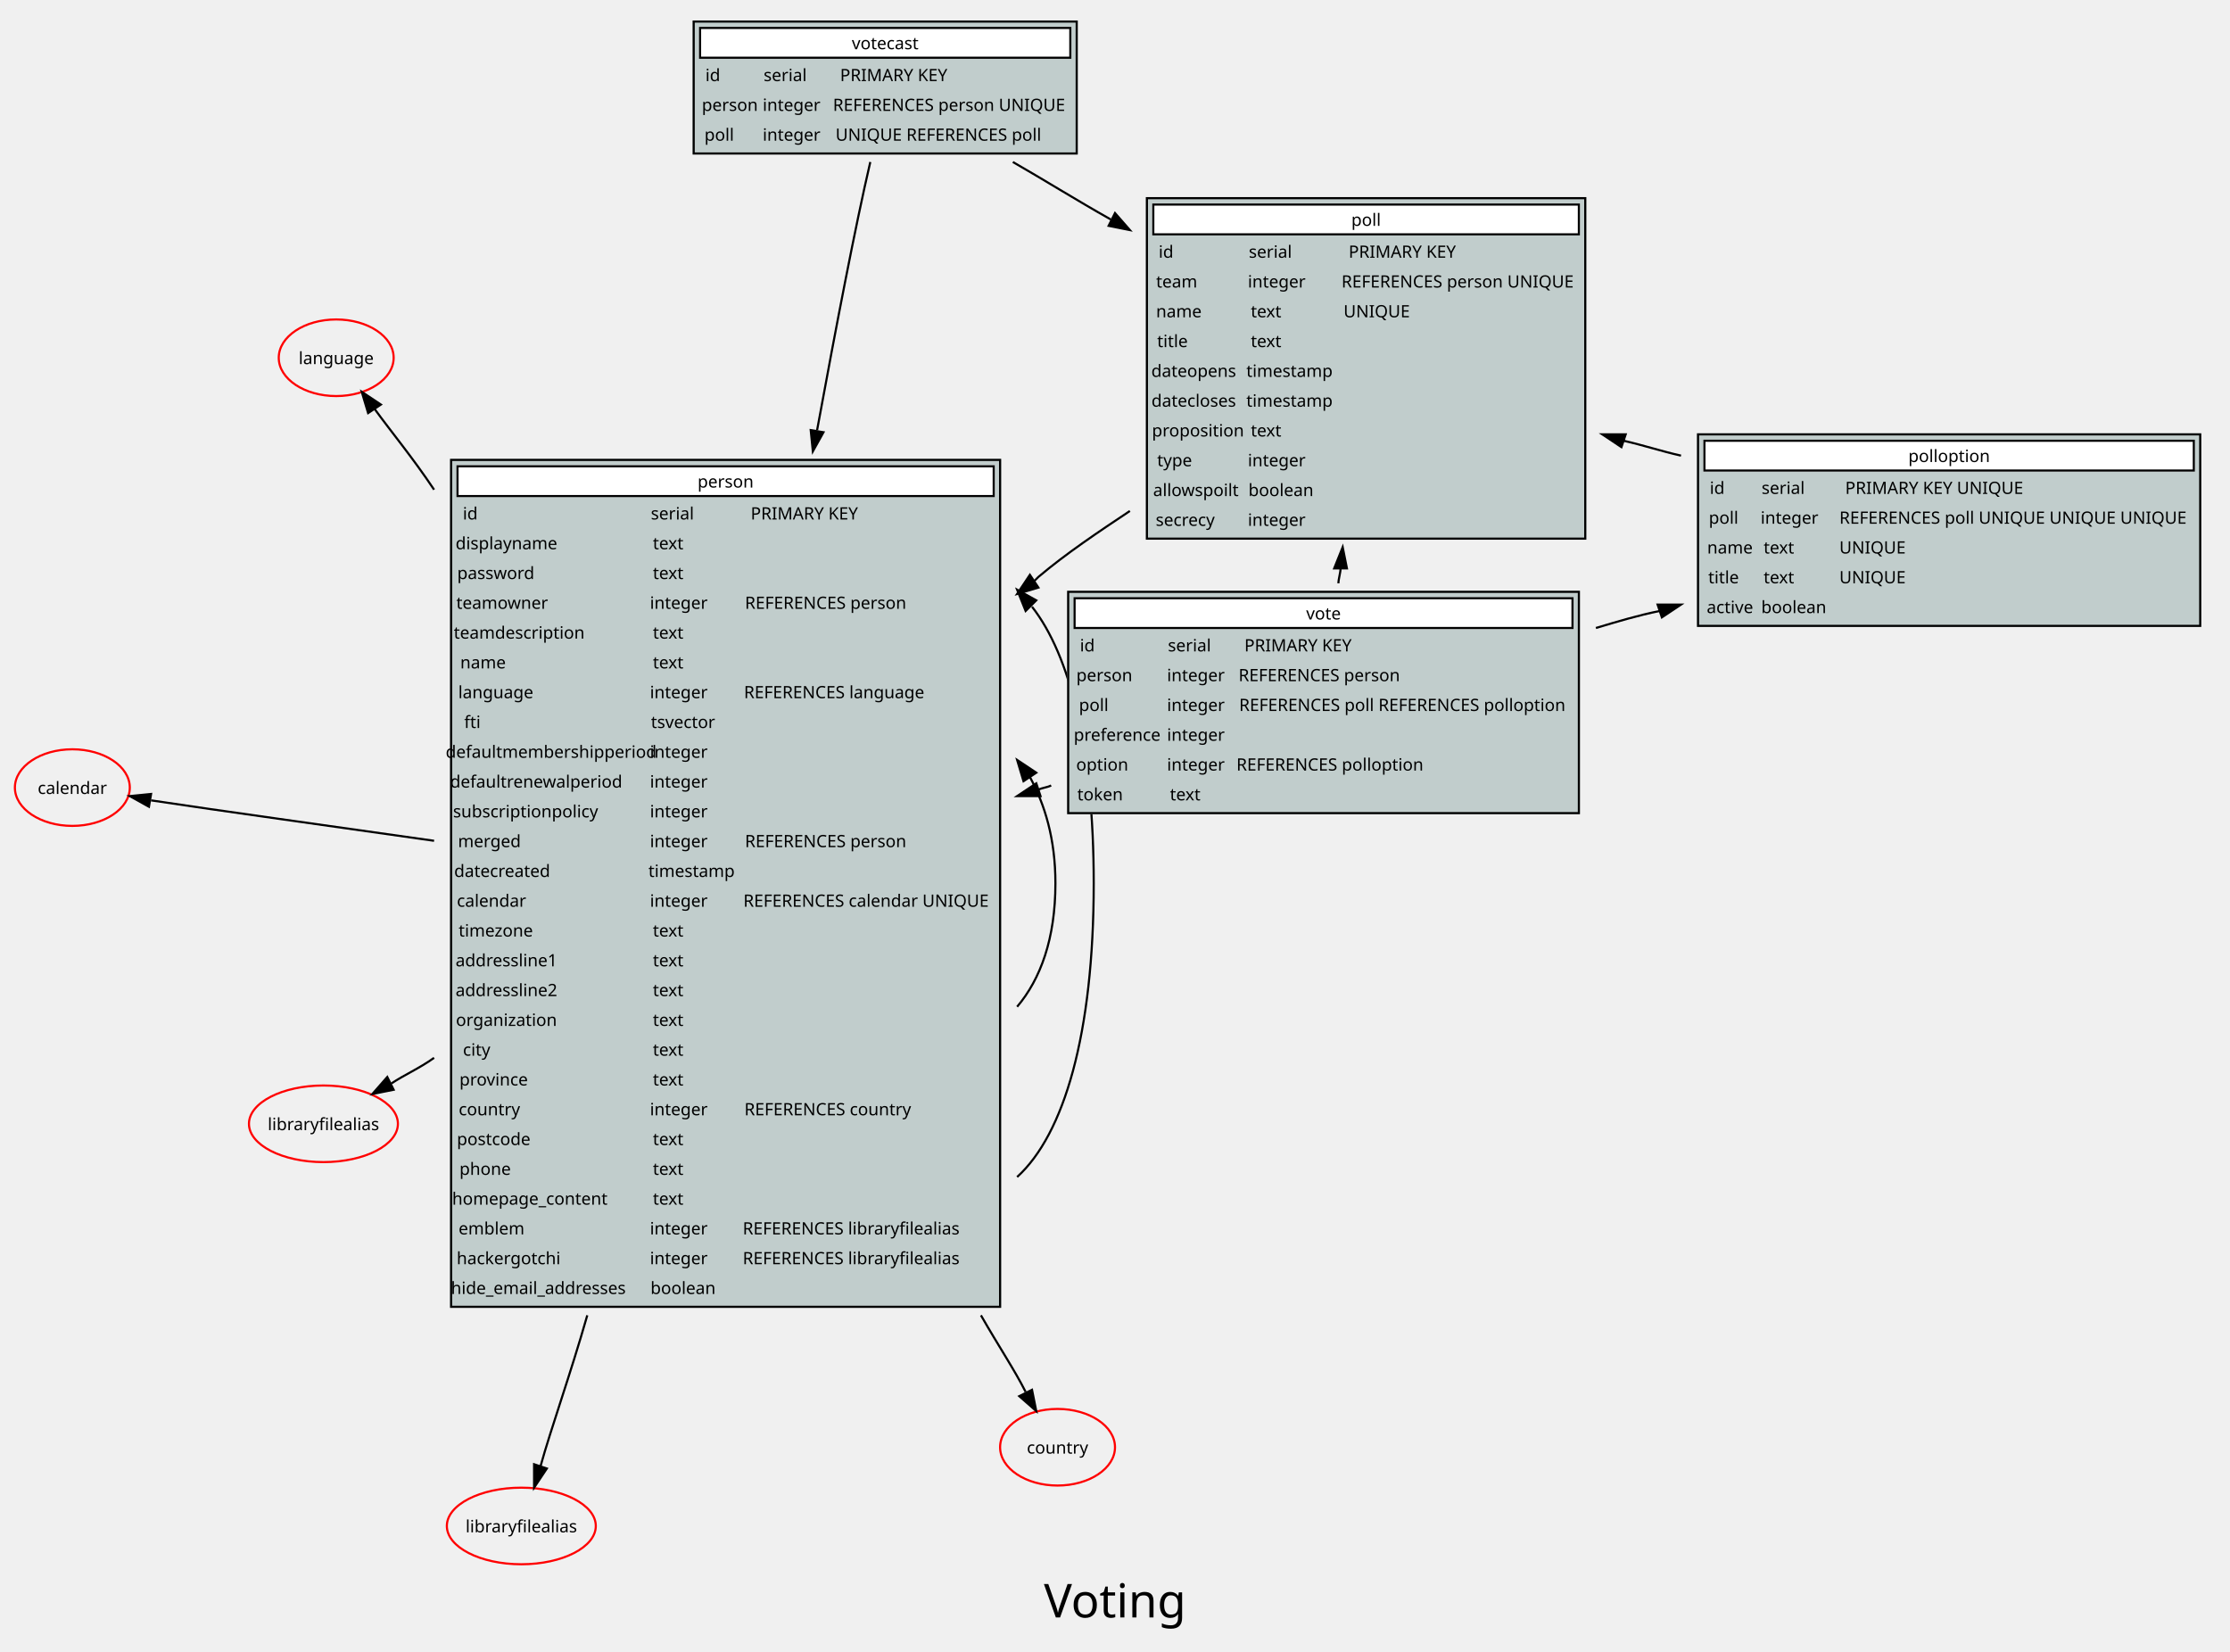
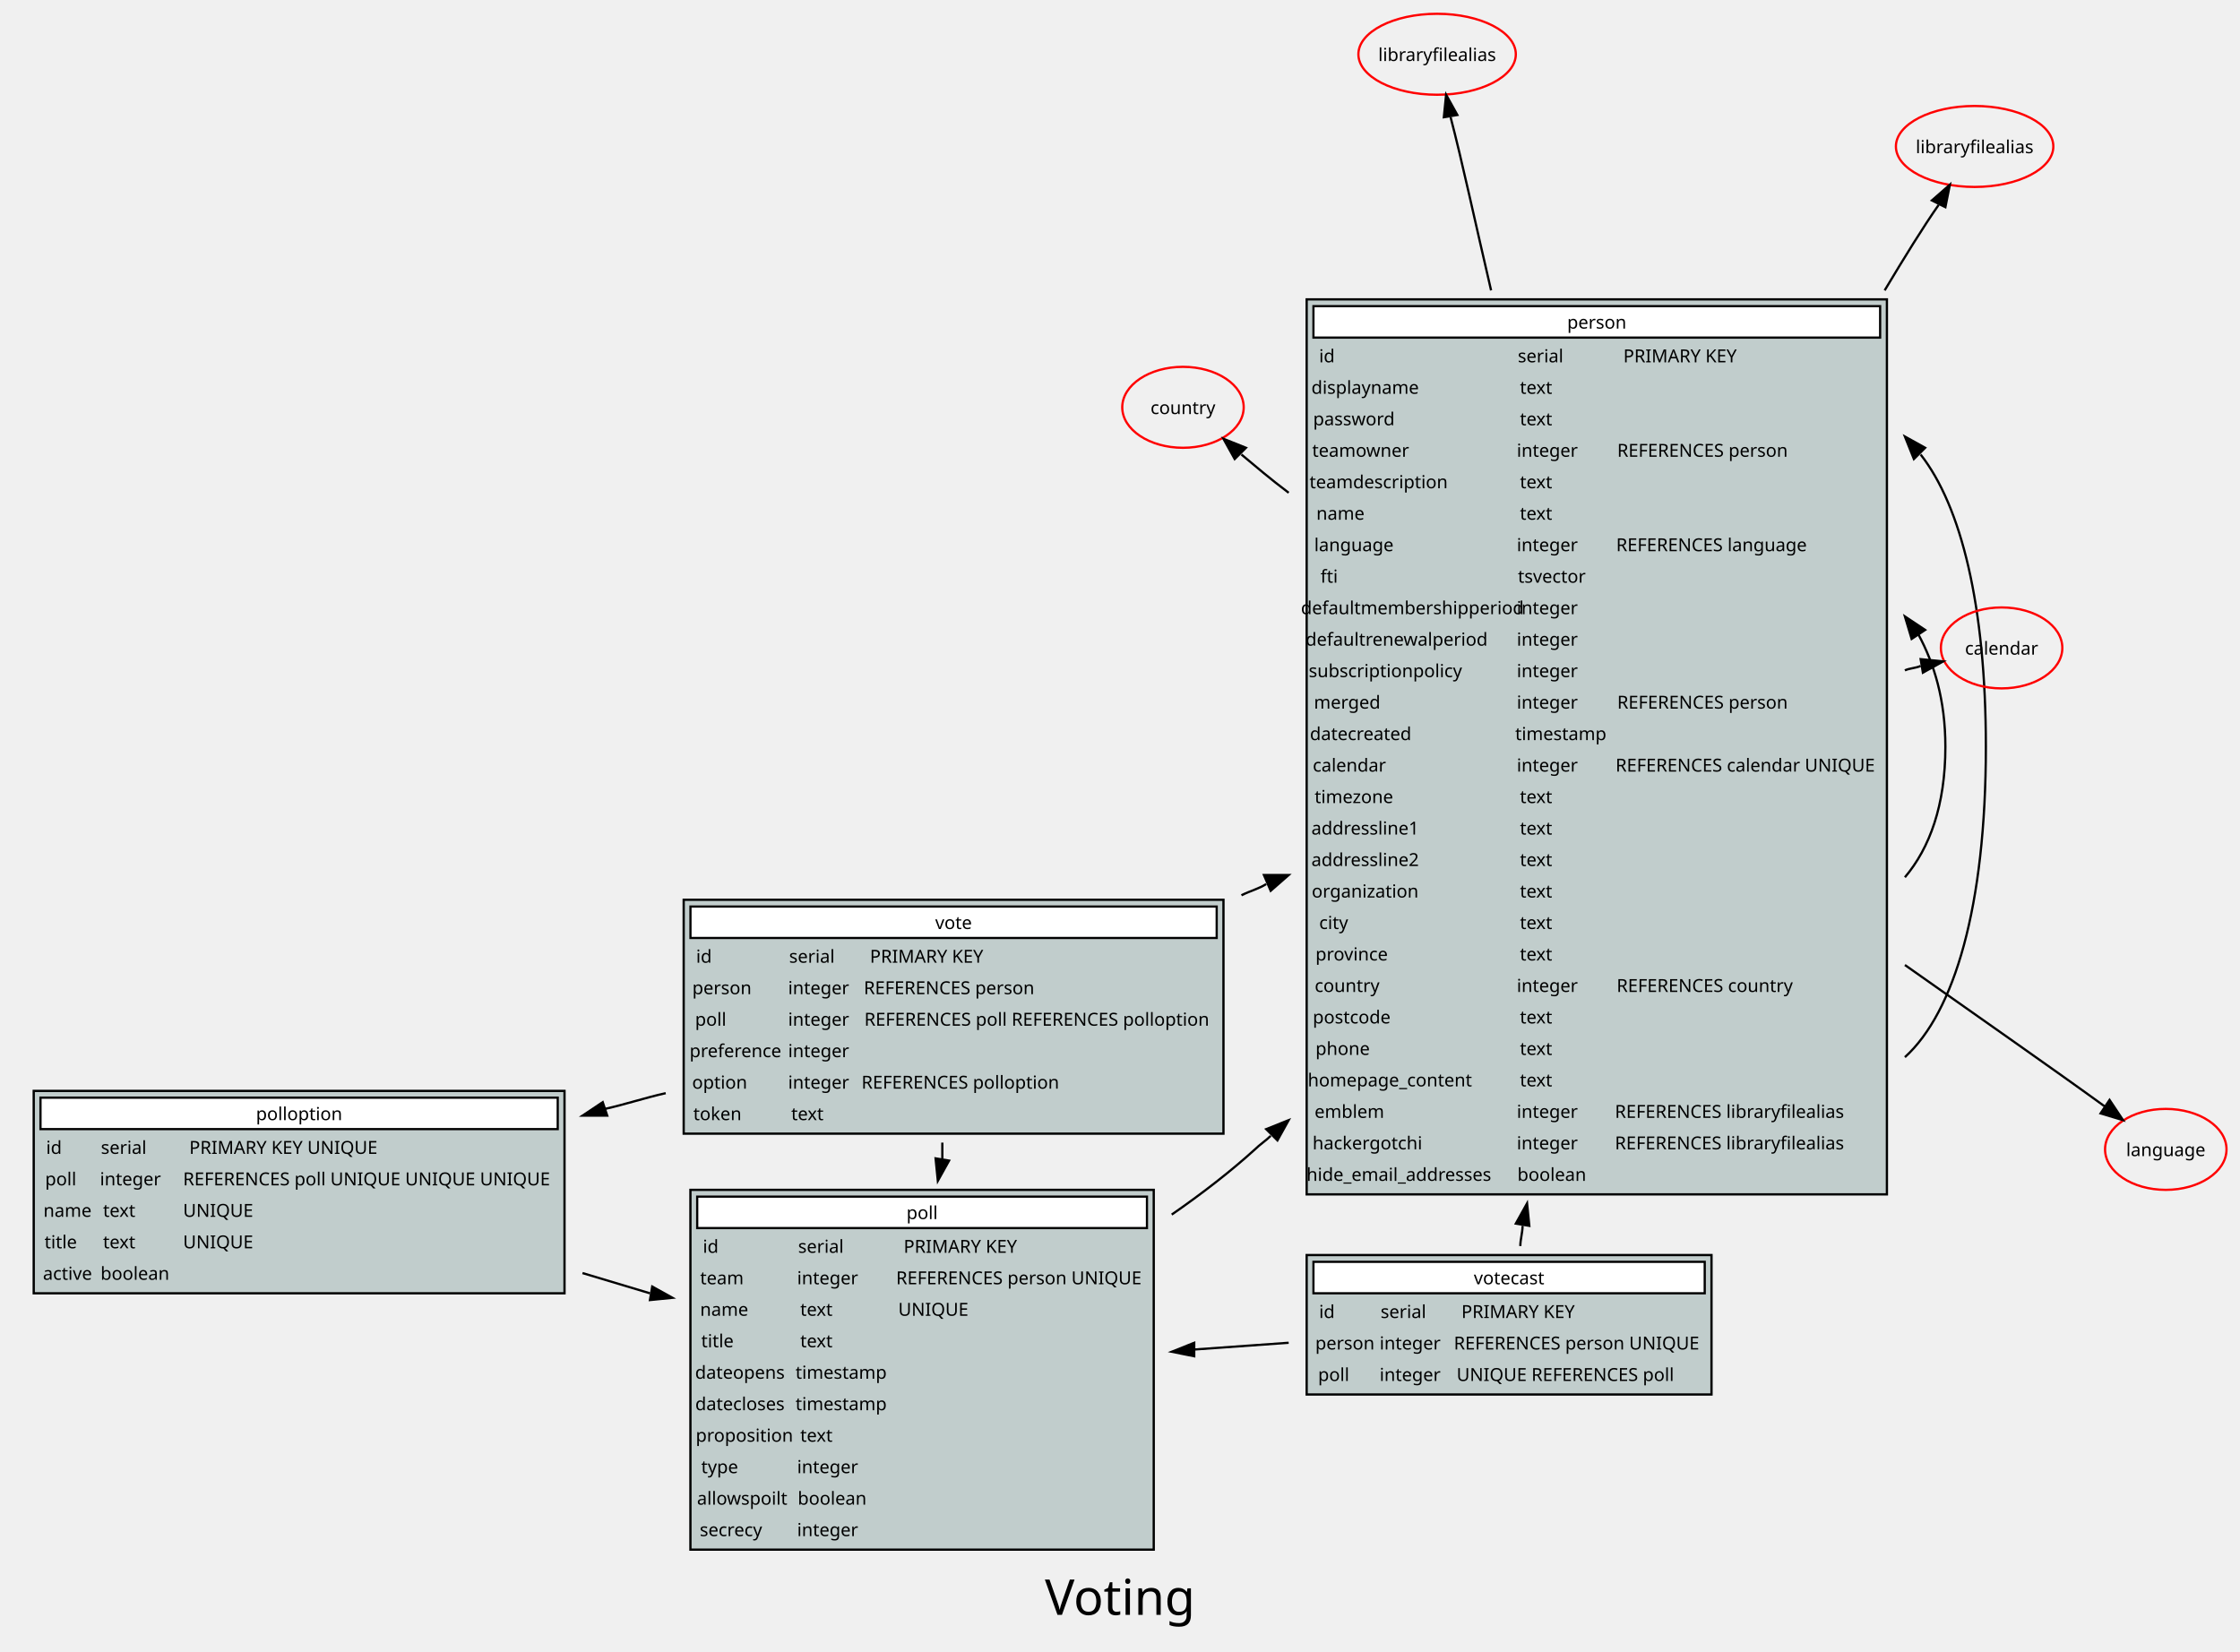
- <svg xmlns="http://www.w3.org/2000/svg" width="1049px" height="777px" viewBox="-1 -1 1048 776">
+ <svg xmlns="http://www.w3.org/2000/svg" width="997px" height="735px" viewBox="-1 -1 996 734">
  <g id="graph0" class="graph" style="font-family:Times-Roman;font-size:14.00;">
-     <text text-anchor="middle" style="font-size:22.00;" x="523" y="759">Voting</text>
+     <text text-anchor="middle" style="font-size:22.00;" x="497" y="717">Voting</text>
    <g id="node1" class="node">
-       <polygon style="fill:#c1cdcc;stroke:#c1cdcc;" points="211,613 211,215 469,215 469,613 211,613" />
-       <polygon style="fill:white;stroke:white;" points="214,232 214,218 466,218 466,232 214,232" />
-       <text text-anchor="middle" style="font-size:8.00;" x="340" y="228">person</text>
-       <polygon style="fill:none;stroke:black;" points="214,232 214,218 466,218 466,232 214,232" />
-       <text text-anchor="middle" style="font-size:8.00;" x="220" y="243">id</text>
-       <text text-anchor="middle" style="font-size:8.00;" x="315" y="243">serial</text>
-       <text text-anchor="middle" style="font-size:8.00;" x="377" y="243"> PRIMARY KEY </text>
-       <text text-anchor="middle" style="font-size:8.00;" x="237" y="257">displayname</text>
-       <text text-anchor="middle" style="font-size:8.00;" x="313" y="257">text</text>
-       <text text-anchor="middle" style="font-size:8.00;" x="232" y="271">password</text>
-       <text text-anchor="middle" style="font-size:8.00;" x="313" y="271">text</text>
-       <text text-anchor="middle" style="font-size:8.00;" x="235" y="285">teamowner</text>
-       <text text-anchor="middle" style="font-size:8.00;" x="318" y="285">integer</text>
-       <text text-anchor="middle" style="font-size:8.00;" x="387" y="285"> REFERENCES person </text>
-       <text text-anchor="middle" style="font-size:8.00;" x="243" y="299">teamdescription</text>
-       <text text-anchor="middle" style="font-size:8.00;" x="313" y="299">text</text>
-       <text text-anchor="middle" style="font-size:8.00;" x="226" y="313">name</text>
-       <text text-anchor="middle" style="font-size:8.00;" x="313" y="313">text</text>
-       <text text-anchor="middle" style="font-size:8.00;" x="232" y="327">language</text>
-       <text text-anchor="middle" style="font-size:8.00;" x="318" y="327">integer</text>
-       <text text-anchor="middle" style="font-size:8.00;" x="391" y="327"> REFERENCES language </text>
-       <text text-anchor="middle" style="font-size:8.00;" x="221" y="341">fti</text>
-       <text text-anchor="middle" style="font-size:8.00;" x="320" y="341">tsvector</text>
-       <text text-anchor="middle" style="font-size:8.00;" x="258" y="355">defaultmembershipperiod</text>
-       <text text-anchor="middle" style="font-size:8.00;" x="318" y="355">integer</text>
-       <text text-anchor="middle" style="font-size:8.00;" x="251" y="369">defaultrenewalperiod</text>
-       <text text-anchor="middle" style="font-size:8.00;" x="318" y="369">integer</text>
-       <text text-anchor="middle" style="font-size:8.00;" x="246" y="383">subscriptionpolicy</text>
-       <text text-anchor="middle" style="font-size:8.00;" x="318" y="383">integer</text>
-       <text text-anchor="middle" style="font-size:8.00;" x="229" y="397">merged</text>
-       <text text-anchor="middle" style="font-size:8.00;" x="318" y="397">integer</text>
-       <text text-anchor="middle" style="font-size:8.00;" x="387" y="397"> REFERENCES person </text>
-       <text text-anchor="middle" style="font-size:8.00;" x="235" y="411">datecreated</text>
-       <text text-anchor="middle" style="font-size:8.00;" x="324" y="411">timestamp</text>
-       <text text-anchor="middle" style="font-size:8.00;" x="230" y="425">calendar</text>
-       <text text-anchor="middle" style="font-size:8.00;" x="318" y="425">integer</text>
-       <text text-anchor="middle" style="font-size:8.00;" x="406" y="425"> REFERENCES calendar UNIQUE </text>
-       <text text-anchor="middle" style="font-size:8.00;" x="232" y="439">timezone</text>
-       <text text-anchor="middle" style="font-size:8.00;" x="313" y="439">text</text>
-       <text text-anchor="middle" style="font-size:8.00;" x="237" y="453">addressline1</text>
-       <text text-anchor="middle" style="font-size:8.00;" x="313" y="453">text</text>
-       <text text-anchor="middle" style="font-size:8.00;" x="237" y="467">addressline2</text>
-       <text text-anchor="middle" style="font-size:8.00;" x="313" y="467">text</text>
-       <text text-anchor="middle" style="font-size:8.00;" x="237" y="481">organization</text>
-       <text text-anchor="middle" style="font-size:8.00;" x="313" y="481">text</text>
-       <text text-anchor="middle" style="font-size:8.00;" x="223" y="495">city</text>
-       <text text-anchor="middle" style="font-size:8.00;" x="313" y="495">text</text>
-       <text text-anchor="middle" style="font-size:8.00;" x="231" y="509">province</text>
-       <text text-anchor="middle" style="font-size:8.00;" x="313" y="509">text</text>
-       <text text-anchor="middle" style="font-size:8.00;" x="229" y="523">country</text>
-       <text text-anchor="middle" style="font-size:8.00;" x="318" y="523">integer</text>
-       <text text-anchor="middle" style="font-size:8.00;" x="388" y="523"> REFERENCES country </text>
-       <text text-anchor="middle" style="font-size:8.00;" x="231" y="537">postcode</text>
-       <text text-anchor="middle" style="font-size:8.00;" x="313" y="537">text</text>
-       <text text-anchor="middle" style="font-size:8.00;" x="227" y="551">phone</text>
-       <text text-anchor="middle" style="font-size:8.00;" x="313" y="551">text</text>
-       <text text-anchor="middle" style="font-size:8.00;" x="248" y="565">homepage_content</text>
-       <text text-anchor="middle" style="font-size:8.00;" x="313" y="565">text</text>
-       <text text-anchor="middle" style="font-size:8.00;" x="230" y="579">emblem</text>
-       <text text-anchor="middle" style="font-size:8.00;" x="318" y="579">integer</text>
-       <text text-anchor="middle" style="font-size:8.00;" x="399" y="579"> REFERENCES libraryfilealias </text>
-       <text text-anchor="middle" style="font-size:8.00;" x="238" y="593">hackergotchi</text>
-       <text text-anchor="middle" style="font-size:8.00;" x="318" y="593">integer</text>
-       <text text-anchor="middle" style="font-size:8.00;" x="399" y="593"> REFERENCES libraryfilealias </text>
-       <text text-anchor="middle" style="font-size:8.00;" x="252" y="607">hide_email_addresses</text>
-       <text text-anchor="middle" style="font-size:8.00;" x="320" y="607">boolean</text>
-       <polygon style="fill:none;stroke:black;" points="211,613 211,215 469,215 469,613 211,613" />
+       <polygon style="fill:#c1cdcc;stroke:#c1cdcc;" points="580,530 580,132 838,132 838,530 580,530" />
+       <polygon style="fill:white;stroke:white;" points="583,149 583,135 835,135 835,149 583,149" />
+       <text text-anchor="middle" style="font-size:8.00;" x="709" y="145">person</text>
+       <polygon style="fill:none;stroke:black;" points="583,149 583,135 835,135 835,149 583,149" />
+       <text text-anchor="middle" style="font-size:8.00;" x="589" y="160">id</text>
+       <text text-anchor="middle" style="font-size:8.00;" x="684" y="160">serial</text>
+       <text text-anchor="middle" style="font-size:8.00;" x="746" y="160"> PRIMARY KEY </text>
+       <text text-anchor="middle" style="font-size:8.00;" x="606" y="174">displayname</text>
+       <text text-anchor="middle" style="font-size:8.00;" x="682" y="174">text</text>
+       <text text-anchor="middle" style="font-size:8.00;" x="601" y="188">password</text>
+       <text text-anchor="middle" style="font-size:8.00;" x="682" y="188">text</text>
+       <text text-anchor="middle" style="font-size:8.00;" x="604" y="202">teamowner</text>
+       <text text-anchor="middle" style="font-size:8.00;" x="687" y="202">integer</text>
+       <text text-anchor="middle" style="font-size:8.00;" x="756" y="202"> REFERENCES person </text>
+       <text text-anchor="middle" style="font-size:8.00;" x="612" y="216">teamdescription</text>
+       <text text-anchor="middle" style="font-size:8.00;" x="682" y="216">text</text>
+       <text text-anchor="middle" style="font-size:8.00;" x="595" y="230">name</text>
+       <text text-anchor="middle" style="font-size:8.00;" x="682" y="230">text</text>
+       <text text-anchor="middle" style="font-size:8.00;" x="601" y="244">language</text>
+       <text text-anchor="middle" style="font-size:8.00;" x="687" y="244">integer</text>
+       <text text-anchor="middle" style="font-size:8.00;" x="760" y="244"> REFERENCES language </text>
+       <text text-anchor="middle" style="font-size:8.00;" x="590" y="258">fti</text>
+       <text text-anchor="middle" style="font-size:8.00;" x="689" y="258">tsvector</text>
+       <text text-anchor="middle" style="font-size:8.00;" x="627" y="272">defaultmembershipperiod</text>
+       <text text-anchor="middle" style="font-size:8.00;" x="687" y="272">integer</text>
+       <text text-anchor="middle" style="font-size:8.00;" x="620" y="286">defaultrenewalperiod</text>
+       <text text-anchor="middle" style="font-size:8.00;" x="687" y="286">integer</text>
+       <text text-anchor="middle" style="font-size:8.00;" x="615" y="300">subscriptionpolicy</text>
+       <text text-anchor="middle" style="font-size:8.00;" x="687" y="300">integer</text>
+       <text text-anchor="middle" style="font-size:8.00;" x="598" y="314">merged</text>
+       <text text-anchor="middle" style="font-size:8.00;" x="687" y="314">integer</text>
+       <text text-anchor="middle" style="font-size:8.00;" x="756" y="314"> REFERENCES person </text>
+       <text text-anchor="middle" style="font-size:8.00;" x="604" y="328">datecreated</text>
+       <text text-anchor="middle" style="font-size:8.00;" x="693" y="328">timestamp</text>
+       <text text-anchor="middle" style="font-size:8.00;" x="599" y="342">calendar</text>
+       <text text-anchor="middle" style="font-size:8.00;" x="687" y="342">integer</text>
+       <text text-anchor="middle" style="font-size:8.00;" x="775" y="342"> REFERENCES calendar UNIQUE </text>
+       <text text-anchor="middle" style="font-size:8.00;" x="601" y="356">timezone</text>
+       <text text-anchor="middle" style="font-size:8.00;" x="682" y="356">text</text>
+       <text text-anchor="middle" style="font-size:8.00;" x="606" y="370">addressline1</text>
+       <text text-anchor="middle" style="font-size:8.00;" x="682" y="370">text</text>
+       <text text-anchor="middle" style="font-size:8.00;" x="606" y="384">addressline2</text>
+       <text text-anchor="middle" style="font-size:8.00;" x="682" y="384">text</text>
+       <text text-anchor="middle" style="font-size:8.00;" x="606" y="398">organization</text>
+       <text text-anchor="middle" style="font-size:8.00;" x="682" y="398">text</text>
+       <text text-anchor="middle" style="font-size:8.00;" x="592" y="412">city</text>
+       <text text-anchor="middle" style="font-size:8.00;" x="682" y="412">text</text>
+       <text text-anchor="middle" style="font-size:8.00;" x="600" y="426">province</text>
+       <text text-anchor="middle" style="font-size:8.00;" x="682" y="426">text</text>
+       <text text-anchor="middle" style="font-size:8.00;" x="598" y="440">country</text>
+       <text text-anchor="middle" style="font-size:8.00;" x="687" y="440">integer</text>
+       <text text-anchor="middle" style="font-size:8.00;" x="757" y="440"> REFERENCES country </text>
+       <text text-anchor="middle" style="font-size:8.00;" x="600" y="454">postcode</text>
+       <text text-anchor="middle" style="font-size:8.00;" x="682" y="454">text</text>
+       <text text-anchor="middle" style="font-size:8.00;" x="596" y="468">phone</text>
+       <text text-anchor="middle" style="font-size:8.00;" x="682" y="468">text</text>
+       <text text-anchor="middle" style="font-size:8.00;" x="617" y="482">homepage_content</text>
+       <text text-anchor="middle" style="font-size:8.00;" x="682" y="482">text</text>
+       <text text-anchor="middle" style="font-size:8.00;" x="599" y="496">emblem</text>
+       <text text-anchor="middle" style="font-size:8.00;" x="687" y="496">integer</text>
+       <text text-anchor="middle" style="font-size:8.00;" x="768" y="496"> REFERENCES libraryfilealias </text>
+       <text text-anchor="middle" style="font-size:8.00;" x="607" y="510">hackergotchi</text>
+       <text text-anchor="middle" style="font-size:8.00;" x="687" y="510">integer</text>
+       <text text-anchor="middle" style="font-size:8.00;" x="768" y="510"> REFERENCES libraryfilealias </text>
+       <text text-anchor="middle" style="font-size:8.00;" x="621" y="524">hide_email_addresses</text>
+       <text text-anchor="middle" style="font-size:8.00;" x="689" y="524">boolean</text>
+       <polygon style="fill:none;stroke:black;" points="580,530 580,132 838,132 838,530 580,530" />
    </g>
    <g id="edge2" class="edge">
-       <path style="fill:none;stroke:black;" d="M477,472C488,459 495,440 495,414 495,393 490,377 483,364" />
-       <polygon style="fill:black;stroke:black;" points="480,366 477,356 486,362 480,366" />
+       <path style="fill:none;stroke:black;" d="M846,389C857,376 864,357 864,331 864,310 859,294 852,281" />
+       <polygon style="fill:black;stroke:black;" points="849,283 846,273 855,279 849,283" />
    </g>
    <g id="edge6" class="edge">
-       <path style="fill:none;stroke:black;" d="M477,552C499,532 513,485 513,414 513,351 502,307 484,284" />
-       <polygon style="fill:black;stroke:black;" points="481,286 477,276 486,281 481,286" />
+       <path style="fill:none;stroke:black;" d="M846,469C868,449 882,402 882,331 882,268 871,224 853,201" />
+       <polygon style="fill:black;stroke:black;" points="850,203 846,193 855,198 850,203" />
    </g>
    <g id="node7" class="node">
-       <ellipse cx="157" cy="167" rx="27" ry="18" style="fill:none;stroke:red;" />
-       <text text-anchor="middle" style="font-size:8.00;" x="157" y="170">language</text>
+       <ellipse cx="962" cy="510" rx="27" ry="18" style="fill:none;stroke:red;" />
+       <text text-anchor="middle" style="font-size:8.00;" x="962" y="513">language</text>
    </g>
    <g id="edge4" class="edge">
-       <path style="fill:none;stroke:black;" d="M203,229C193,214 183,202 175,191" />
-       <polygon style="fill:black;stroke:black;" points="172,193 169,183 178,189 172,193" />
+       <path style="fill:none;stroke:black;" d="M846,428C880,452 913,475 935,491" />
+       <polygon style="fill:black;stroke:black;" points="937,488 943,497 933,494 937,488" />
    </g>
    <g id="node10" class="node">
-       <ellipse cx="33" cy="369" rx="27" ry="18" style="fill:none;stroke:red;" />
-       <text text-anchor="middle" style="font-size:8.00;" x="33" y="372">calendar</text>
+       <ellipse cx="889" cy="287" rx="27" ry="18" style="fill:none;stroke:red;" />
+       <text text-anchor="middle" style="font-size:8.00;" x="889" y="290">calendar</text>
    </g>
    <g id="edge8" class="edge">
-       <path style="fill:none;stroke:black;" d="M203,394C154,387 103,380 70,375" />
-       <polygon style="fill:black;stroke:black;" points="69,378 60,373 70,372 69,378" />
+       <path style="fill:none;stroke:black;" d="M846,297C848,296 851,296 853,295" />
+       <polygon style="fill:black;stroke:black;" points="853,292 863,293 854,298 853,292" />
    </g>
    <g id="node12" class="node">
-       <ellipse cx="496" cy="679" rx="27" ry="18" style="fill:none;stroke:red;" />
-       <text text-anchor="middle" style="font-size:8.00;" x="496" y="682">country</text>
+       <ellipse cx="525" cy="180" rx="27" ry="18" style="fill:none;stroke:red;" />
+       <text text-anchor="middle" style="font-size:8.00;" x="525" y="183">country</text>
    </g>
    <g id="edge10" class="edge">
-       <path style="fill:none;stroke:black;" d="M460,617C468,631 476,643 481,653" />
-       <polygon style="fill:black;stroke:black;" points="484,652 486,662 478,655 484,652" />
+       <path style="fill:none;stroke:black;" d="M572,218C564,212 557,206 551,201" />
+       <polygon style="fill:black;stroke:black;" points="548,203 543,194 553,198 548,203" />
    </g>
    <g id="node14" class="node">
-       <ellipse cx="151" cy="527" rx="35" ry="18" style="fill:none;stroke:red;" />
-       <text text-anchor="middle" style="font-size:8.00;" x="151" y="530">libraryfilealias</text>
+       <ellipse cx="877" cy="64" rx="35" ry="18" style="fill:none;stroke:red;" />
+       <text text-anchor="middle" style="font-size:8.00;" x="877" y="67">libraryfilealias</text>
    </g>
    <g id="edge12" class="edge">
-       <path style="fill:none;stroke:black;" d="M203,496C196,501 189,504 183,508" />
-       <polygon style="fill:black;stroke:black;" points="184,511 174,513 181,505 184,511" />
+       <path style="fill:none;stroke:black;" d="M837,128C846,113 854,100 861,90" />
+       <polygon style="fill:black;stroke:black;" points="858,88 866,81 864,91 858,88" />
    </g>
    <g id="node16" class="node">
-       <ellipse cx="244" cy="716" rx="35" ry="18" style="fill:none;stroke:red;" />
-       <text text-anchor="middle" style="font-size:8.00;" x="244" y="719">libraryfilealias</text>
+       <ellipse cx="638" cy="23" rx="35" ry="18" style="fill:none;stroke:red;" />
+       <text text-anchor="middle" style="font-size:8.00;" x="638" y="26">libraryfilealias</text>
    </g>
    <g id="edge14" class="edge">
-       <path style="fill:none;stroke:black;" d="M275,617C267,645 258,670 253,688" />
-       <polygon style="fill:black;stroke:black;" points="256,689 250,698 250,687 256,689" />
+       <path style="fill:none;stroke:black;" d="M662,128C655,98 649,70 644,51" />
+       <polygon style="fill:black;stroke:black;" points="641,51 642,41 647,50 641,51" />
    </g>
    <g id="node2" class="node">
-       <polygon style="fill:#c1cdcc;stroke:#c1cdcc;" points="538,252 538,92 744,92 744,252 538,252" />
-       <polygon style="fill:white;stroke:white;" points="541,109 541,95 741,95 741,109 541,109" />
-       <text text-anchor="middle" style="font-size:8.00;" x="641" y="105">poll</text>
-       <polygon style="fill:none;stroke:black;" points="541,109 541,95 741,95 741,109 541,109" />
-       <text text-anchor="middle" style="font-size:8.00;" x="547" y="120">id</text>
-       <text text-anchor="middle" style="font-size:8.00;" x="596" y="120">serial</text>
-       <text text-anchor="middle" style="font-size:8.00;" x="658" y="120"> PRIMARY KEY </text>
-       <text text-anchor="middle" style="font-size:8.00;" x="552" y="134">team</text>
-       <text text-anchor="middle" style="font-size:8.00;" x="599" y="134">integer</text>
-       <text text-anchor="middle" style="font-size:8.00;" x="684" y="134"> REFERENCES person UNIQUE </text>
-       <text text-anchor="middle" style="font-size:8.00;" x="553" y="148">name</text>
-       <text text-anchor="middle" style="font-size:8.00;" x="594" y="148">text</text>
-       <text text-anchor="middle" style="font-size:8.00;" x="646" y="148"> UNIQUE </text>
-       <text text-anchor="middle" style="font-size:8.00;" x="550" y="162">title</text>
-       <text text-anchor="middle" style="font-size:8.00;" x="594" y="162">text</text>
-       <text text-anchor="middle" style="font-size:8.00;" x="560" y="176">dateopens</text>
-       <text text-anchor="middle" style="font-size:8.00;" x="605" y="176">timestamp</text>
-       <text text-anchor="middle" style="font-size:8.00;" x="560" y="190">datecloses</text>
-       <text text-anchor="middle" style="font-size:8.00;" x="605" y="190">timestamp</text>
-       <text text-anchor="middle" style="font-size:8.00;" x="562" y="204">proposition</text>
-       <text text-anchor="middle" style="font-size:8.00;" x="594" y="204">text</text>
-       <text text-anchor="middle" style="font-size:8.00;" x="551" y="218">type</text>
-       <text text-anchor="middle" style="font-size:8.00;" x="599" y="218">integer</text>
-       <text text-anchor="middle" style="font-size:8.00;" x="561" y="232">allowspoilt</text>
-       <text text-anchor="middle" style="font-size:8.00;" x="601" y="232">boolean</text>
-       <text text-anchor="middle" style="font-size:8.00;" x="556" y="246">secrecy</text>
-       <text text-anchor="middle" style="font-size:8.00;" x="599" y="246">integer</text>
-       <polygon style="fill:none;stroke:black;" points="538,252 538,92 744,92 744,252 538,252" />
+       <polygon style="fill:#c1cdcc;stroke:#c1cdcc;" points="306,688 306,528 512,528 512,688 306,688" />
+       <polygon style="fill:white;stroke:white;" points="309,545 309,531 509,531 509,545 309,545" />
+       <text text-anchor="middle" style="font-size:8.00;" x="409" y="541">poll</text>
+       <polygon style="fill:none;stroke:black;" points="309,545 309,531 509,531 509,545 309,545" />
+       <text text-anchor="middle" style="font-size:8.00;" x="315" y="556">id</text>
+       <text text-anchor="middle" style="font-size:8.00;" x="364" y="556">serial</text>
+       <text text-anchor="middle" style="font-size:8.00;" x="426" y="556"> PRIMARY KEY </text>
+       <text text-anchor="middle" style="font-size:8.00;" x="320" y="570">team</text>
+       <text text-anchor="middle" style="font-size:8.00;" x="367" y="570">integer</text>
+       <text text-anchor="middle" style="font-size:8.00;" x="452" y="570"> REFERENCES person UNIQUE </text>
+       <text text-anchor="middle" style="font-size:8.00;" x="321" y="584">name</text>
+       <text text-anchor="middle" style="font-size:8.00;" x="362" y="584">text</text>
+       <text text-anchor="middle" style="font-size:8.00;" x="414" y="584"> UNIQUE </text>
+       <text text-anchor="middle" style="font-size:8.00;" x="318" y="598">title</text>
+       <text text-anchor="middle" style="font-size:8.00;" x="362" y="598">text</text>
+       <text text-anchor="middle" style="font-size:8.00;" x="328" y="612">dateopens</text>
+       <text text-anchor="middle" style="font-size:8.00;" x="373" y="612">timestamp</text>
+       <text text-anchor="middle" style="font-size:8.00;" x="328" y="626">datecloses</text>
+       <text text-anchor="middle" style="font-size:8.00;" x="373" y="626">timestamp</text>
+       <text text-anchor="middle" style="font-size:8.00;" x="330" y="640">proposition</text>
+       <text text-anchor="middle" style="font-size:8.00;" x="362" y="640">text</text>
+       <text text-anchor="middle" style="font-size:8.00;" x="319" y="654">type</text>
+       <text text-anchor="middle" style="font-size:8.00;" x="367" y="654">integer</text>
+       <text text-anchor="middle" style="font-size:8.00;" x="329" y="668">allowspoilt</text>
+       <text text-anchor="middle" style="font-size:8.00;" x="369" y="668">boolean</text>
+       <text text-anchor="middle" style="font-size:8.00;" x="324" y="682">secrecy</text>
+       <text text-anchor="middle" style="font-size:8.00;" x="367" y="682">integer</text>
+       <polygon style="fill:none;stroke:black;" points="306,688 306,528 512,528 512,688 306,688" />
    </g>
    <g id="edge16" class="edge">
-       <path style="fill:none;stroke:black;" d="M530,239C515,249 500,259 487,270 486,271 486,271 485,272" />
-       <polygon style="fill:black;stroke:black;" points="487,275 477,278 483,269 487,275" />
+       <path style="fill:none;stroke:black;" d="M520,539C533,530 546,520 557,510 559,508 562,506 564,504" />
+       <polygon style="fill:black;stroke:black;" points="562,501 572,497 567,506 562,501" />
    </g>
    <g id="node3" class="node">
-       <polygon style="fill:#c1cdcc;stroke:#c1cdcc;" points="797,293 797,203 1033,203 1033,293 797,293" />
-       <polygon style="fill:white;stroke:white;" points="800,220 800,206 1030,206 1030,220 800,220" />
-       <text text-anchor="middle" style="font-size:8.00;" x="915" y="216">polloption</text>
-       <polygon style="fill:none;stroke:black;" points="800,220 800,206 1030,206 1030,220 800,220" />
-       <text text-anchor="middle" style="font-size:8.00;" x="806" y="231">id</text>
-       <text text-anchor="middle" style="font-size:8.00;" x="837" y="231">serial</text>
-       <text text-anchor="middle" style="font-size:8.00;" x="908" y="231"> PRIMARY KEY UNIQUE </text>
-       <text text-anchor="middle" style="font-size:8.00;" x="809" y="245">poll</text>
-       <text text-anchor="middle" style="font-size:8.00;" x="840" y="245">integer</text>
-       <text text-anchor="middle" style="font-size:8.00;" x="945" y="245"> REFERENCES poll UNIQUE UNIQUE UNIQUE </text>
-       <text text-anchor="middle" style="font-size:8.00;" x="812" y="259">name</text>
-       <text text-anchor="middle" style="font-size:8.00;" x="835" y="259">text</text>
-       <text text-anchor="middle" style="font-size:8.00;" x="879" y="259"> UNIQUE </text>
-       <text text-anchor="middle" style="font-size:8.00;" x="809" y="273">title</text>
-       <text text-anchor="middle" style="font-size:8.00;" x="835" y="273">text</text>
-       <text text-anchor="middle" style="font-size:8.00;" x="879" y="273"> UNIQUE </text>
-       <text text-anchor="middle" style="font-size:8.00;" x="812" y="287">active</text>
-       <text text-anchor="middle" style="font-size:8.00;" x="842" y="287">boolean</text>
-       <polygon style="fill:none;stroke:black;" points="797,293 797,203 1033,203 1033,293 797,293" />
+       <polygon style="fill:#c1cdcc;stroke:#c1cdcc;" points="14,574 14,484 250,484 250,574 14,574" />
+       <polygon style="fill:white;stroke:white;" points="17,501 17,487 247,487 247,501 17,501" />
+       <text text-anchor="middle" style="font-size:8.00;" x="132" y="497">polloption</text>
+       <polygon style="fill:none;stroke:black;" points="17,501 17,487 247,487 247,501 17,501" />
+       <text text-anchor="middle" style="font-size:8.00;" x="23" y="512">id</text>
+       <text text-anchor="middle" style="font-size:8.00;" x="54" y="512">serial</text>
+       <text text-anchor="middle" style="font-size:8.00;" x="125" y="512"> PRIMARY KEY UNIQUE </text>
+       <text text-anchor="middle" style="font-size:8.00;" x="26" y="526">poll</text>
+       <text text-anchor="middle" style="font-size:8.00;" x="57" y="526">integer</text>
+       <text text-anchor="middle" style="font-size:8.00;" x="162" y="526"> REFERENCES poll UNIQUE UNIQUE UNIQUE </text>
+       <text text-anchor="middle" style="font-size:8.00;" x="29" y="540">name</text>
+       <text text-anchor="middle" style="font-size:8.00;" x="52" y="540">text</text>
+       <text text-anchor="middle" style="font-size:8.00;" x="96" y="540"> UNIQUE </text>
+       <text text-anchor="middle" style="font-size:8.00;" x="26" y="554">title</text>
+       <text text-anchor="middle" style="font-size:8.00;" x="52" y="554">text</text>
+       <text text-anchor="middle" style="font-size:8.00;" x="96" y="554"> UNIQUE </text>
+       <text text-anchor="middle" style="font-size:8.00;" x="29" y="568">active</text>
+       <text text-anchor="middle" style="font-size:8.00;" x="59" y="568">boolean</text>
+       <polygon style="fill:none;stroke:black;" points="14,574 14,484 250,484 250,574 14,574" />
    </g>
    <g id="edge18" class="edge">
-       <path style="fill:none;stroke:black;" d="M789,213C780,211 771,208 762,206" />
-       <polygon style="fill:black;stroke:black;" points="761,209 752,203 763,203 761,209" />
+       <path style="fill:none;stroke:black;" d="M258,565C268,568 278,571 288,574" />
+       <polygon style="fill:black;stroke:black;" points="289,571 298,576 288,577 289,571" />
    </g>
    <g id="node4" class="node">
-       <polygon style="fill:#c1cdcc;stroke:#c1cdcc;" points="501,381 501,277 741,277 741,381 501,381" />
-       <polygon style="fill:white;stroke:white;" points="504,294 504,280 738,280 738,294 504,294" />
-       <text text-anchor="middle" style="font-size:8.00;" x="621" y="290">vote</text>
-       <polygon style="fill:none;stroke:black;" points="504,294 504,280 738,280 738,294 504,294" />
-       <text text-anchor="middle" style="font-size:8.00;" x="510" y="305">id</text>
-       <text text-anchor="middle" style="font-size:8.00;" x="558" y="305">serial</text>
-       <text text-anchor="middle" style="font-size:8.00;" x="609" y="305"> PRIMARY KEY </text>
-       <text text-anchor="middle" style="font-size:8.00;" x="518" y="319">person</text>
-       <text text-anchor="middle" style="font-size:8.00;" x="561" y="319">integer</text>
-       <text text-anchor="middle" style="font-size:8.00;" x="619" y="319"> REFERENCES person </text>
-       <text text-anchor="middle" style="font-size:8.00;" x="513" y="333">poll</text>
-       <text text-anchor="middle" style="font-size:8.00;" x="561" y="333">integer</text>
-       <text text-anchor="middle" style="font-size:8.00;" x="658" y="333"> REFERENCES poll REFERENCES polloption </text>
-       <text text-anchor="middle" style="font-size:8.00;" x="524" y="347">preference</text>
-       <text text-anchor="middle" style="font-size:8.00;" x="561" y="347">integer</text>
-       <text text-anchor="middle" style="font-size:8.00;" x="517" y="361">option</text>
-       <text text-anchor="middle" style="font-size:8.00;" x="561" y="361">integer</text>
-       <text text-anchor="middle" style="font-size:8.00;" x="624" y="361"> REFERENCES polloption </text>
-       <text text-anchor="middle" style="font-size:8.00;" x="516" y="375">token</text>
-       <text text-anchor="middle" style="font-size:8.00;" x="556" y="375">text</text>
-       <polygon style="fill:none;stroke:black;" points="501,381 501,277 741,277 741,381 501,381" />
+       <polygon style="fill:#c1cdcc;stroke:#c1cdcc;" points="303,503 303,399 543,399 543,503 303,503" />
+       <polygon style="fill:white;stroke:white;" points="306,416 306,402 540,402 540,416 306,416" />
+       <text text-anchor="middle" style="font-size:8.00;" x="423" y="412">vote</text>
+       <polygon style="fill:none;stroke:black;" points="306,416 306,402 540,402 540,416 306,416" />
+       <text text-anchor="middle" style="font-size:8.00;" x="312" y="427">id</text>
+       <text text-anchor="middle" style="font-size:8.00;" x="360" y="427">serial</text>
+       <text text-anchor="middle" style="font-size:8.00;" x="411" y="427"> PRIMARY KEY </text>
+       <text text-anchor="middle" style="font-size:8.00;" x="320" y="441">person</text>
+       <text text-anchor="middle" style="font-size:8.00;" x="363" y="441">integer</text>
+       <text text-anchor="middle" style="font-size:8.00;" x="421" y="441"> REFERENCES person </text>
+       <text text-anchor="middle" style="font-size:8.00;" x="315" y="455">poll</text>
+       <text text-anchor="middle" style="font-size:8.00;" x="363" y="455">integer</text>
+       <text text-anchor="middle" style="font-size:8.00;" x="460" y="455"> REFERENCES poll REFERENCES polloption </text>
+       <text text-anchor="middle" style="font-size:8.00;" x="326" y="469">preference</text>
+       <text text-anchor="middle" style="font-size:8.00;" x="363" y="469">integer</text>
+       <text text-anchor="middle" style="font-size:8.00;" x="319" y="483">option</text>
+       <text text-anchor="middle" style="font-size:8.00;" x="363" y="483">integer</text>
+       <text text-anchor="middle" style="font-size:8.00;" x="426" y="483"> REFERENCES polloption </text>
+       <text text-anchor="middle" style="font-size:8.00;" x="318" y="497">token</text>
+       <text text-anchor="middle" style="font-size:8.00;" x="358" y="497">text</text>
+       <polygon style="fill:none;stroke:black;" points="303,503 303,399 543,399 543,503 303,503" />
    </g>
    <g id="edge20" class="edge">
-       <path style="fill:none;stroke:black;" d="M493,368C491,369 489,369 487,370" />
-       <polygon style="fill:black;stroke:black;" points="488,373 477,373 486,367 488,373" />
+       <path style="fill:none;stroke:black;" d="M551,397C555,395 559,394 562,392" />
+       <polygon style="fill:black;stroke:black;" points="561,388 572,388 564,395 561,388" />
    </g>
    <g id="edge22" class="edge">
-       <path style="fill:none;stroke:black;" d="M628,273C628,271 629,268 629,266" />
-       <polygon style="fill:black;stroke:black;" points="626,266 630,256 632,266 626,266" />
+       <path style="fill:none;stroke:black;" d="M418,507C418,509 418,512 418,514" />
+       <polygon style="fill:black;stroke:black;" points="421,515 416,524 415,514 421,515" />
    </g>
    <g id="edge24" class="edge">
-       <path style="fill:none;stroke:black;" d="M749,294C759,291 769,288 779,286" />
-       <polygon style="fill:black;stroke:black;" points="778,283 789,283 780,289 778,283" />
+       <path style="fill:none;stroke:black;" d="M295,485C286,487 277,490 268,492" />
+       <polygon style="fill:black;stroke:black;" points="269,495 258,495 267,489 269,495" />
    </g>
    <g id="node5" class="node">
-       <polygon style="fill:#c1cdcc;stroke:#c1cdcc;" points="325,71 325,9 505,9 505,71 325,71" />
-       <polygon style="fill:white;stroke:white;" points="328,26 328,12 502,12 502,26 328,26" />
-       <text text-anchor="middle" style="font-size:8.00;" x="415" y="22">votecast</text>
-       <polygon style="fill:none;stroke:black;" points="328,26 328,12 502,12 502,26 328,26" />
-       <text text-anchor="middle" style="font-size:8.00;" x="334" y="37">id</text>
-       <text text-anchor="middle" style="font-size:8.00;" x="368" y="37">serial</text>
-       <text text-anchor="middle" style="font-size:8.00;" x="419" y="37"> PRIMARY KEY </text>
-       <text text-anchor="middle" style="font-size:8.00;" x="342" y="51">person</text>
-       <text text-anchor="middle" style="font-size:8.00;" x="371" y="51">integer</text>
-       <text text-anchor="middle" style="font-size:8.00;" x="445" y="51"> REFERENCES person UNIQUE </text>
-       <text text-anchor="middle" style="font-size:8.00;" x="337" y="65">poll</text>
-       <text text-anchor="middle" style="font-size:8.00;" x="371" y="65">integer</text>
-       <text text-anchor="middle" style="font-size:8.00;" x="440" y="65"> UNIQUE REFERENCES poll </text>
-       <polygon style="fill:none;stroke:black;" points="325,71 325,9 505,9 505,71 325,71" />
+       <polygon style="fill:#c1cdcc;stroke:#c1cdcc;" points="580,619 580,557 760,557 760,619 580,619" />
+       <polygon style="fill:white;stroke:white;" points="583,574 583,560 757,560 757,574 583,574" />
+       <text text-anchor="middle" style="font-size:8.00;" x="670" y="570">votecast</text>
+       <polygon style="fill:none;stroke:black;" points="583,574 583,560 757,560 757,574 583,574" />
+       <text text-anchor="middle" style="font-size:8.00;" x="589" y="585">id</text>
+       <text text-anchor="middle" style="font-size:8.00;" x="623" y="585">serial</text>
+       <text text-anchor="middle" style="font-size:8.00;" x="674" y="585"> PRIMARY KEY </text>
+       <text text-anchor="middle" style="font-size:8.00;" x="597" y="599">person</text>
+       <text text-anchor="middle" style="font-size:8.00;" x="626" y="599">integer</text>
+       <text text-anchor="middle" style="font-size:8.00;" x="700" y="599"> REFERENCES person UNIQUE </text>
+       <text text-anchor="middle" style="font-size:8.00;" x="592" y="613">poll</text>
+       <text text-anchor="middle" style="font-size:8.00;" x="626" y="613">integer</text>
+       <text text-anchor="middle" style="font-size:8.00;" x="695" y="613"> UNIQUE REFERENCES poll </text>
+       <polygon style="fill:none;stroke:black;" points="580,619 580,557 760,557 760,619 580,619" />
    </g>
    <g id="edge26" class="edge">
-       <path style="fill:none;stroke:black;" d="M408,75C401,105 392,152 383,201" />
-       <polygon style="fill:black;stroke:black;" points="386,202 381,211 380,201 386,202" />
+       <path style="fill:none;stroke:black;" d="M675,553C675,550 676,547 676,544" />
+       <polygon style="fill:black;stroke:black;" points="673,543 678,534 679,544 673,543" />
    </g>
    <g id="edge28" class="edge">
-       <path style="fill:none;stroke:black;" d="M475,75C489,83 505,93 521,102" />
-       <polygon style="fill:black;stroke:black;" points="523,99 530,107 520,105 523,99" />
+       <path style="fill:none;stroke:black;" d="M572,596C558,597 544,598 530,599" />
+       <polygon style="fill:black;stroke:black;" points="530,602 520,600 530,596 530,602" />
    </g>
  </g>
</svg>
